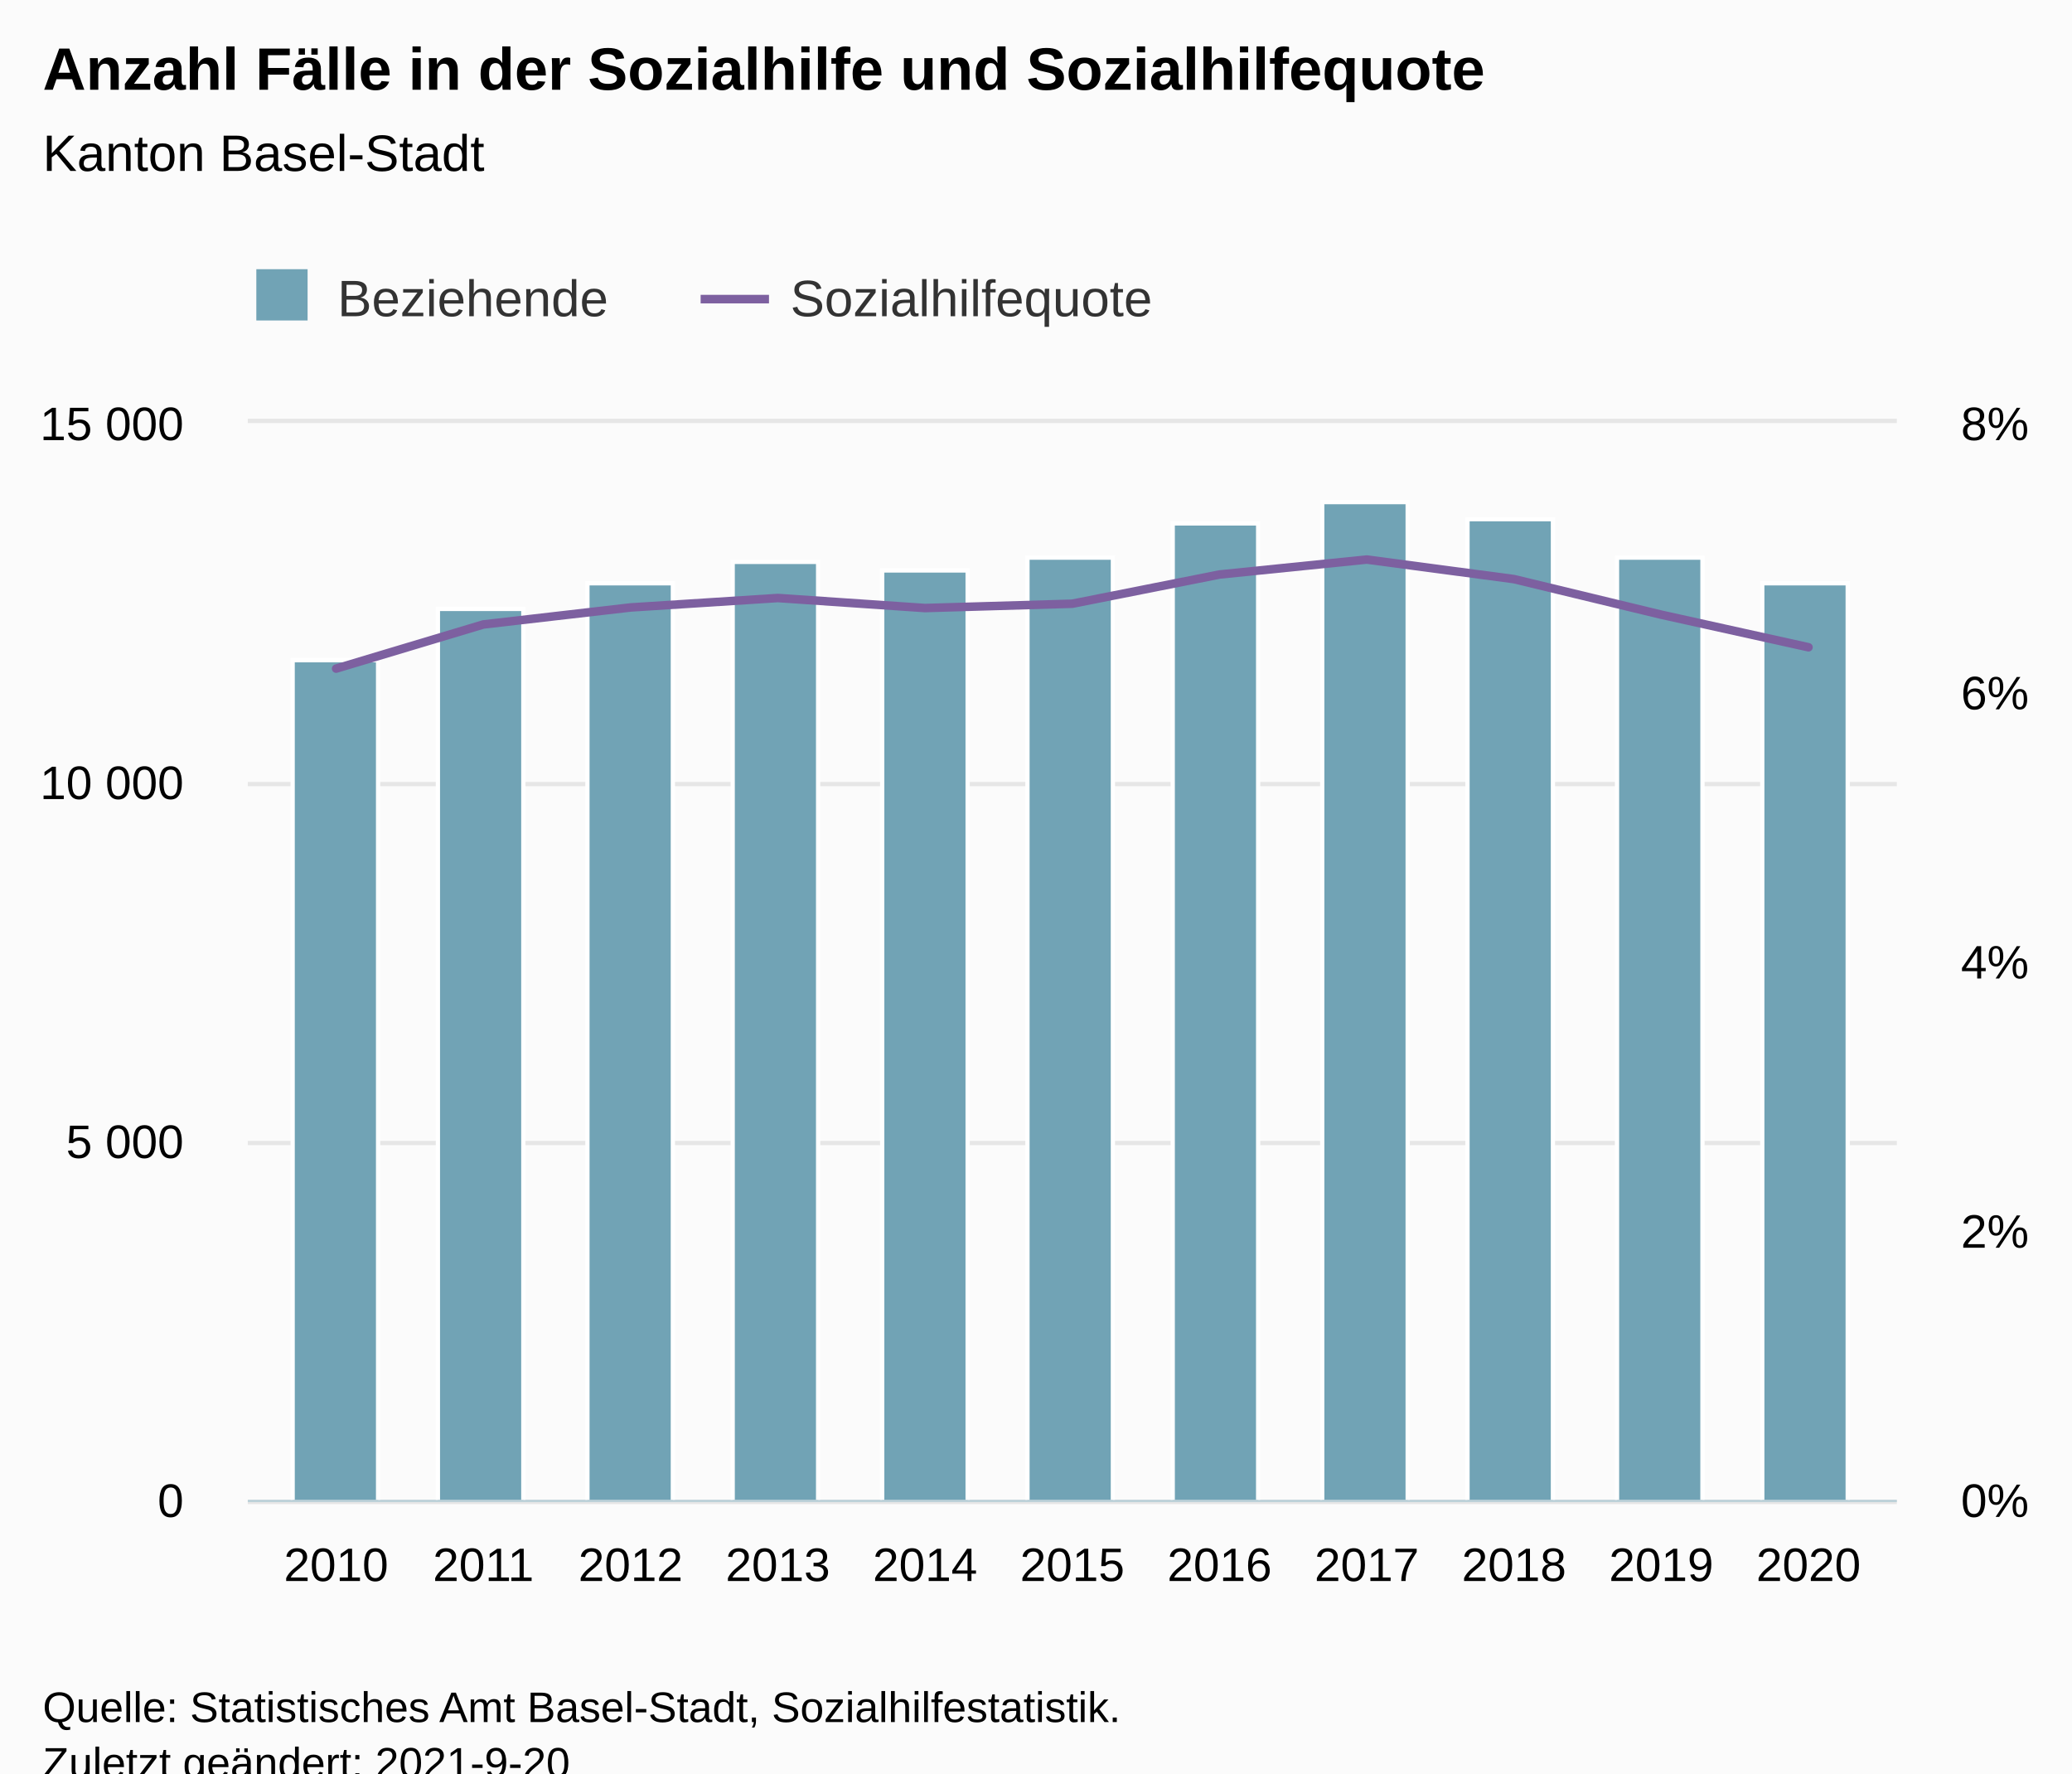
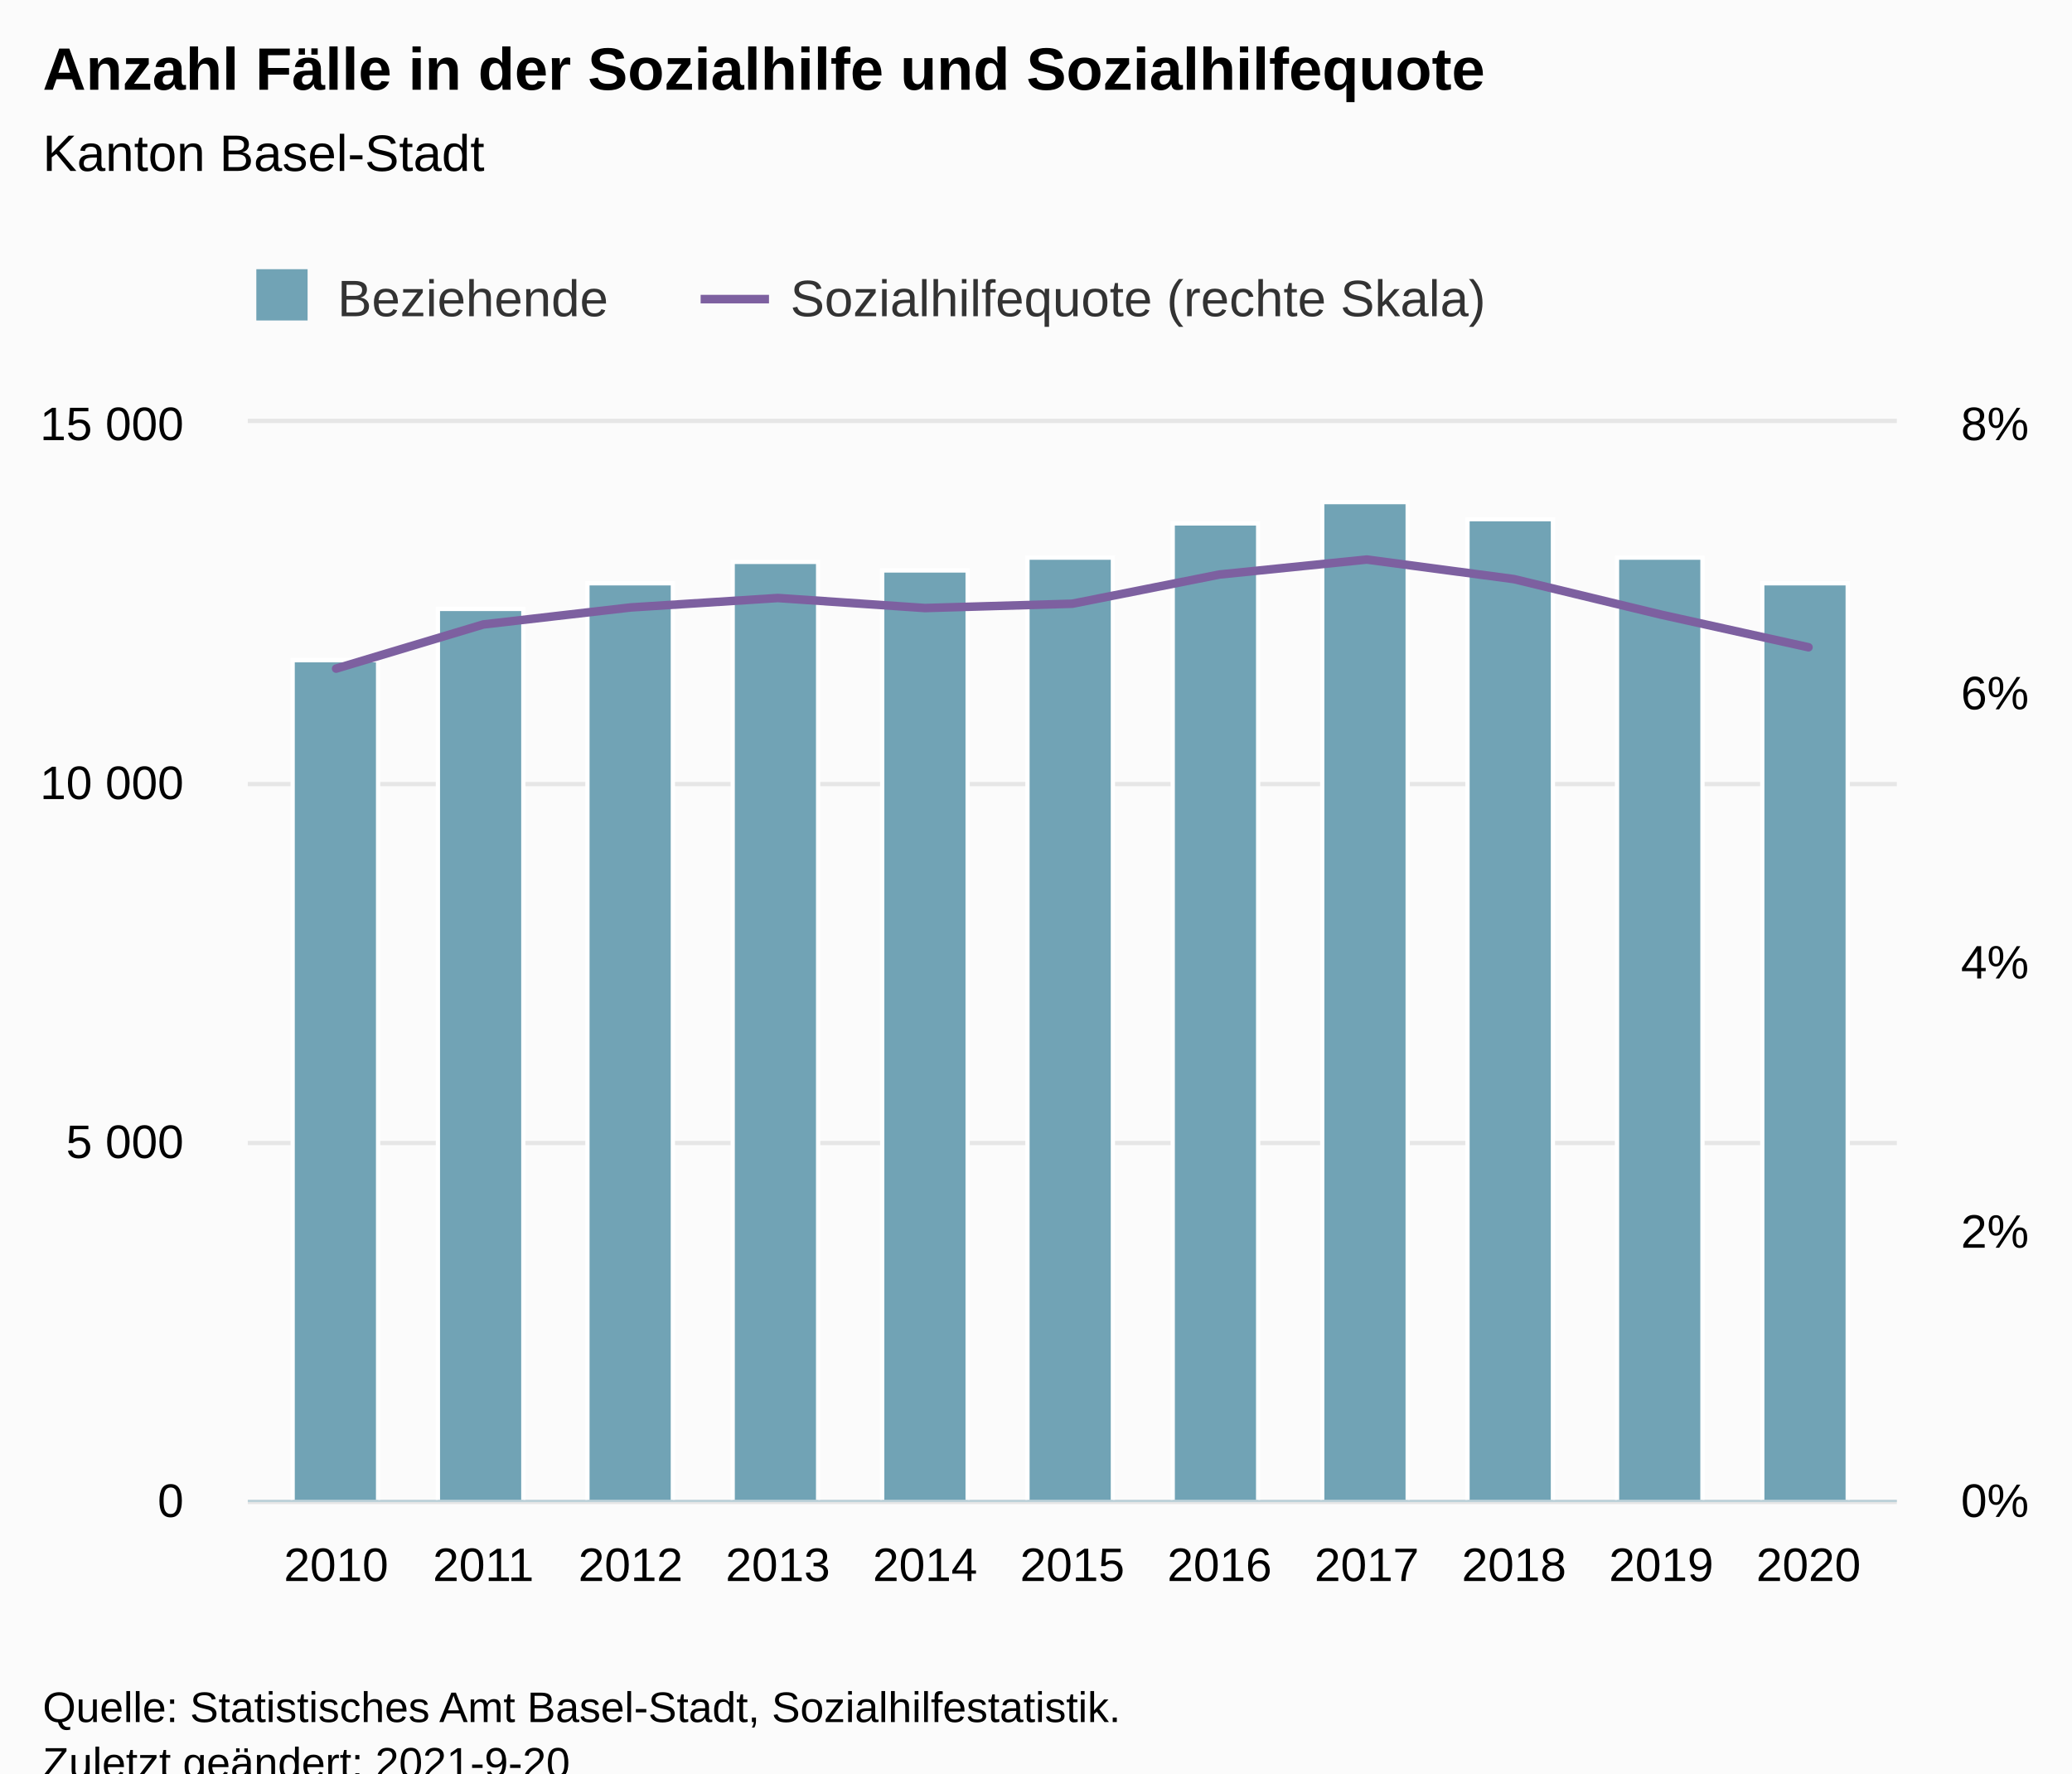
<svg xmlns="http://www.w3.org/2000/svg" version="1.1" class="highcharts-root" style="font-family:Arial;font-size:12px;" viewBox="0 0 485 415">
  <defs>
-     <clipPath id="highcharts-zqy10sr-31-">
+     <clipPath id="highcharts-ijg2q0s-31-">
      <rect x="0" y="0" width="386" height="252" fill="none" />
    </clipPath>
-     <clipPath id="highcharts-zqy10sr-43-">
+     <clipPath id="highcharts-ijg2q0s-43-">
      <rect x="0" y="0" width="386" height="252" fill="none" />
    </clipPath>
-     <clipPath id="highcharts-zqy10sr-55-">
+     <clipPath id="highcharts-ijg2q0s-55-">
      <rect x="0" y="0" width="386" height="252" fill="none" />
    </clipPath>
-     <clipPath id="highcharts-zqy10sr-56-">
+     <clipPath id="highcharts-ijg2q0s-56-">
      <rect x="58" y="99" width="386" height="252" fill="none" />
    </clipPath>
  </defs>
  <rect fill="#fbfbfb" class="highcharts-background" x="0" y="0" width="485" height="428" rx="0" ry="0" />
  <rect fill="none" class="highcharts-plot-background" x="58" y="99" width="386" height="252" />
  <g class="highcharts-pane-group" data-z-index="0" />
  <g class="highcharts-grid highcharts-xaxis-grid" data-z-index="1">
    <path fill="none" data-z-index="1" class="highcharts-grid-line" d="M 78.5 99 L 78.5 351" opacity="1" />
    <path fill="none" data-z-index="1" class="highcharts-grid-line" d="M 112.5 99 L 112.5 351" opacity="1" />
    <path fill="none" data-z-index="1" class="highcharts-grid-line" d="M 147.5 99 L 147.5 351" opacity="1" />
    <path fill="none" data-z-index="1" class="highcharts-grid-line" d="M 181.5 99 L 181.5 351" opacity="1" />
    <path fill="none" data-z-index="1" class="highcharts-grid-line" d="M 216.5 99 L 216.5 351" opacity="1" />
    <path fill="none" data-z-index="1" class="highcharts-grid-line" d="M 250.5 99 L 250.5 351" opacity="1" />
    <path fill="none" data-z-index="1" class="highcharts-grid-line" d="M 284.5 99 L 284.5 351" opacity="1" />
    <path fill="none" data-z-index="1" class="highcharts-grid-line" d="M 319.5 99 L 319.5 351" opacity="1" />
    <path fill="none" data-z-index="1" class="highcharts-grid-line" d="M 353.5 99 L 353.5 351" opacity="1" />
    <path fill="none" data-z-index="1" class="highcharts-grid-line" d="M 388.5 99 L 388.5 351" opacity="1" />
    <path fill="none" data-z-index="1" class="highcharts-grid-line" d="M 422.5 99 L 422.5 351" opacity="1" />
  </g>
  <g class="highcharts-grid highcharts-yaxis-grid" data-z-index="1">
    <path fill="none" stroke="#e6e6e6" stroke-width="1" data-z-index="1" class="highcharts-grid-line" d="M 58 351.5 L 444 351.5" opacity="1" />
    <path fill="none" stroke="#e6e6e6" stroke-width="1" data-z-index="1" class="highcharts-grid-line" d="M 58 267.5 L 444 267.5" opacity="1" />
    <path fill="none" stroke="#e6e6e6" stroke-width="1" data-z-index="1" class="highcharts-grid-line" d="M 58 183.5 L 444 183.5" opacity="1" />
    <path fill="none" stroke="#e6e6e6" stroke-width="1" data-z-index="1" class="highcharts-grid-line" d="M 58 98.5 L 444 98.5" opacity="1" />
  </g>
  <g class="highcharts-grid highcharts-yaxis-grid" data-z-index="1">
    <path fill="none" data-z-index="1" class="highcharts-grid-line" d="M 58 351.5 L 444 351.5" opacity="1" />
    <path fill="none" data-z-index="1" class="highcharts-grid-line" d="M 58 288.5 L 444 288.5" opacity="1" />
    <path fill="none" data-z-index="1" class="highcharts-grid-line" d="M 58 225.5 L 444 225.5" opacity="1" />
    <path fill="none" data-z-index="1" class="highcharts-grid-line" d="M 58 162.5 L 444 162.5" opacity="1" />
    <path fill="none" data-z-index="1" class="highcharts-grid-line" d="M 58 99.5 L 444 99.5" opacity="1" />
  </g>
  <rect fill="none" class="highcharts-plot-border" data-z-index="1" x="58" y="99" width="386" height="252" />
  <g class="highcharts-axis highcharts-xaxis" data-z-index="2">
    <path fill="none" class="highcharts-axis-line" stroke="#B9CFD7" stroke-width="0.5" data-z-index="7" d="M 58 351.25 L 444 351.25" />
  </g>
  <g class="highcharts-axis highcharts-yaxis" data-z-index="2">
    <path fill="none" class="highcharts-axis-line" data-z-index="7" d="M 58 99 L 58 351" />
  </g>
  <g class="highcharts-axis highcharts-yaxis" data-z-index="2">
    <path fill="none" class="highcharts-axis-line" data-z-index="7" d="M 444 99 L 444 351" />
  </g>
  <g class="highcharts-series-group" data-z-index="3">
-     <g class="highcharts-series highcharts-series-0 highcharts-column-series" data-z-index="0.1" opacity="1" transform="translate(58,99) scale(1 1)" clip-path="url(#highcharts-zqy10sr-43-)">
+     <g class="highcharts-series highcharts-series-0 highcharts-column-series" data-z-index="0.1" opacity="1" transform="translate(58,99) scale(1 1)" clip-path="url(#highcharts-ijg2q0s-43-)">
      <rect x="10.5" y="55.5" width="20" height="197" fill="#71a3b5" stroke="#ffffff" stroke-width="1" opacity="1" class="highcharts-point" />
      <rect x="44.5" y="43.5" width="20" height="209" fill="#71a3b5" stroke="#ffffff" stroke-width="1" opacity="1" class="highcharts-point" />
      <rect x="79.5" y="37.5" width="20" height="215" fill="#71a3b5" stroke="#ffffff" stroke-width="1" opacity="1" class="highcharts-point" />
      <rect x="113.5" y="32.5" width="20" height="220" fill="#71a3b5" stroke="#ffffff" stroke-width="1" opacity="1" class="highcharts-point" />
      <rect x="148.5" y="34.5" width="20" height="218" fill="#71a3b5" stroke="#ffffff" stroke-width="1" opacity="1" class="highcharts-point" />
      <rect x="182.5" y="31.5" width="20" height="221" fill="#71a3b5" stroke="#ffffff" stroke-width="1" opacity="1" class="highcharts-point" />
      <rect x="216.5" y="23.5" width="20" height="229" fill="#71a3b5" stroke="#ffffff" stroke-width="1" opacity="1" class="highcharts-point" />
      <rect x="251.5" y="18.5" width="20" height="234" fill="#71a3b5" stroke="#ffffff" stroke-width="1" opacity="1" class="highcharts-point" />
      <rect x="285.5" y="22.5" width="20" height="230" fill="#71a3b5" stroke="#ffffff" stroke-width="1" opacity="1" class="highcharts-point" />
      <rect x="320.5" y="31.5" width="20" height="221" fill="#71a3b5" stroke="#ffffff" stroke-width="1" opacity="1" class="highcharts-point" />
      <rect x="354.5" y="37.5" width="20" height="215" fill="#71a3b5" stroke="#ffffff" stroke-width="1" opacity="1" class="highcharts-point" />
    </g>
    <g class="highcharts-markers highcharts-series-0 highcharts-column-series" data-z-index="0.1" opacity="1" transform="translate(58,99) scale(1 1)" clip-path="none" />
-     <g class="highcharts-series highcharts-series-1 highcharts-line-series" data-z-index="0.1" opacity="1" transform="translate(58,99) scale(1 1)" clip-path="url(#highcharts-zqy10sr-55-)">
+     <g class="highcharts-series highcharts-series-1 highcharts-line-series" data-z-index="0.1" opacity="1" transform="translate(58,99) scale(1 1)" clip-path="url(#highcharts-ijg2q0s-55-)">
      <path fill="none" d="M 20.679 57.472 L 55.143 47.137 L 89.607 43.159 L 124.071 40.948 L 158.536 43.297 L 193 42.286 L 227.464 35.448 L 261.929 31.946 L 296.393 36.532 L 330.857 44.852 L 365.321 52.477" class="highcharts-graph" data-z-index="1" stroke="#7d60a0" stroke-width="2" stroke-linejoin="round" stroke-linecap="round" />
    </g>
    <g class="highcharts-markers highcharts-series-1 highcharts-line-series" data-z-index="0.1" opacity="1" transform="translate(58,99) scale(1 1)" clip-path="none" />
  </g>
  <text x="10" text-anchor="start" class="highcharts-title" data-z-index="4" style="color:#000000;font-size:14px;font-weight:bold;fill:#000000;" y="21">
    <tspan>Anzahl Fälle in der Sozialhilfe und Sozialhilfequote</tspan>
  </text>
  <text x="10" text-anchor="start" class="highcharts-subtitle" data-z-index="4" style="color:#000000;font-size:12px;font-weight:normal;fill:#000000;" y="40">
    <tspan>Kanton Basel-Stadt</tspan>
  </text>
  <text x="10" text-anchor="start" class="highcharts-caption" data-z-index="4" style="color:#666666;fill:#666666;" y="385" />
  <g class="highcharts-legend" data-z-index="7" transform="translate(50,56)">
-     <rect fill="none" class="highcharts-legend-box" rx="0" ry="0" x="0" y="0" width="230" height="31" visibility="visible" />
+     <rect fill="none" class="highcharts-legend-box" rx="0" ry="0" x="0" y="0" width="309" height="31" visibility="visible" />
    <g data-z-index="1">
      <g>
        <g class="highcharts-legend-item highcharts-column-series highcharts-color-undefined highcharts-series-0" data-z-index="1" transform="translate(8,3)">
          <text x="21" style="color:#333333;cursor:pointer;font-size:12px;font-weight:normal;fill:#333333;" text-anchor="start" data-z-index="2" y="15">
            <tspan>Beziehende</tspan>
          </text>
          <rect x="2" y="4" width="12" height="12" fill="#71a3b5" class="highcharts-point" data-z-index="3" />
        </g>
        <g class="highcharts-legend-item highcharts-line-series highcharts-color-undefined highcharts-series-1" data-z-index="1" transform="translate(114,3)">
          <path fill="none" d="M 0 11 L 16 11" class="highcharts-graph" stroke="#7d60a0" stroke-width="2" />
          <text x="21" y="15" style="color:#333333;cursor:pointer;font-size:12px;font-weight:normal;fill:#333333;" text-anchor="start" data-z-index="2">
-             <tspan>Sozialhilfequote</tspan>
+             <tspan>Sozialhilfequote (rechte Skala)</tspan>
          </text>
        </g>
      </g>
    </g>
  </g>
  <g class="highcharts-axis-labels highcharts-xaxis-labels" data-z-index="7">
    <text x="78.679" style="color:#000000;cursor:default;font-size:11px;fill:#000000;" text-anchor="middle" transform="translate(0,0)" y="370" opacity="1">2010</text>
    <text x="113.143" style="color:#000000;cursor:default;font-size:11px;fill:#000000;" text-anchor="middle" transform="translate(0,0)" y="370" opacity="1">2011</text>
    <text x="147.607" style="color:#000000;cursor:default;font-size:11px;fill:#000000;" text-anchor="middle" transform="translate(0,0)" y="370" opacity="1">2012</text>
    <text x="182.071" style="color:#000000;cursor:default;font-size:11px;fill:#000000;" text-anchor="middle" transform="translate(0,0)" y="370" opacity="1">2013</text>
    <text x="216.536" style="color:#000000;cursor:default;font-size:11px;fill:#000000;" text-anchor="middle" transform="translate(0,0)" y="370" opacity="1">2014</text>
    <text x="251" style="color:#000000;cursor:default;font-size:11px;fill:#000000;" text-anchor="middle" transform="translate(0,0)" y="370" opacity="1">2015</text>
    <text x="285.464" style="color:#000000;cursor:default;font-size:11px;fill:#000000;" text-anchor="middle" transform="translate(0,0)" y="370" opacity="1">2016</text>
    <text x="319.929" style="color:#000000;cursor:default;font-size:11px;fill:#000000;" text-anchor="middle" transform="translate(0,0)" y="370" opacity="1">2017</text>
    <text x="354.393" style="color:#000000;cursor:default;font-size:11px;fill:#000000;" text-anchor="middle" transform="translate(0,0)" y="370" opacity="1">2018</text>
    <text x="388.857" style="color:#000000;cursor:default;font-size:11px;fill:#000000;" text-anchor="middle" transform="translate(0,0)" y="370" opacity="1">2019</text>
    <text x="423.321" style="color:#000000;cursor:default;font-size:11px;fill:#000000;" text-anchor="middle" transform="translate(0,0)" y="370" opacity="1">2020</text>
  </g>
  <g class="highcharts-axis-labels highcharts-yaxis-labels" data-z-index="7">
    <text x="43" style="color:#000000;cursor:default;font-size:11px;fill:#000000;" text-anchor="end" transform="translate(0,0)" y="355" opacity="1">0</text>
    <text x="43" style="color:#000000;cursor:default;font-size:11px;fill:#000000;" text-anchor="end" transform="translate(0,0)" y="271" opacity="1">
      <tspan>5 000</tspan>
    </text>
    <text x="43" style="color:#000000;cursor:default;font-size:11px;fill:#000000;" text-anchor="end" transform="translate(0,0)" y="187" opacity="1">
      <tspan>10 000</tspan>
    </text>
    <text x="43" style="color:#000000;cursor:default;font-size:11px;fill:#000000;" text-anchor="end" transform="translate(0,0)" y="103" opacity="1">
      <tspan>15 000</tspan>
    </text>
  </g>
  <g class="highcharts-axis-labels highcharts-yaxis-labels" data-z-index="7">
    <text x="459" style="color:#000000;cursor:default;font-size:11px;fill:#000000;" text-anchor="start" transform="translate(0,0)" y="355" opacity="1">0%</text>
    <text x="459" style="color:#000000;cursor:default;font-size:11px;fill:#000000;" text-anchor="start" transform="translate(0,0)" y="292" opacity="1">2%</text>
    <text x="459" style="color:#000000;cursor:default;font-size:11px;fill:#000000;" text-anchor="start" transform="translate(0,0)" y="229" opacity="1">4%</text>
    <text x="459" style="color:#000000;cursor:default;font-size:11px;fill:#000000;" text-anchor="start" transform="translate(0,0)" y="166" opacity="1">6%</text>
    <text x="459" style="color:#000000;cursor:default;font-size:11px;fill:#000000;" text-anchor="start" transform="translate(0,0)" y="103" opacity="1">8%</text>
  </g>
  <text x="10" class="highcharts-credits" text-anchor="start" data-z-index="8" style="cursor:default;color:#000000;font-size:10px;fill:#000000;" y="403">
    <tspan>Quelle: Statistisches Amt Basel-Stadt, Sozialhilfestatistik.</tspan>
    <tspan x="10" dy="13">Zuletzt geändert: 2021-9-20</tspan>
  </text>
-   <g class="highcharts-control-points" data-z-index="99" clip-path="url(#highcharts-zqy10sr-56-)" />
+   <g class="highcharts-control-points" data-z-index="99" clip-path="url(#highcharts-ijg2q0s-56-)" />
</svg>
